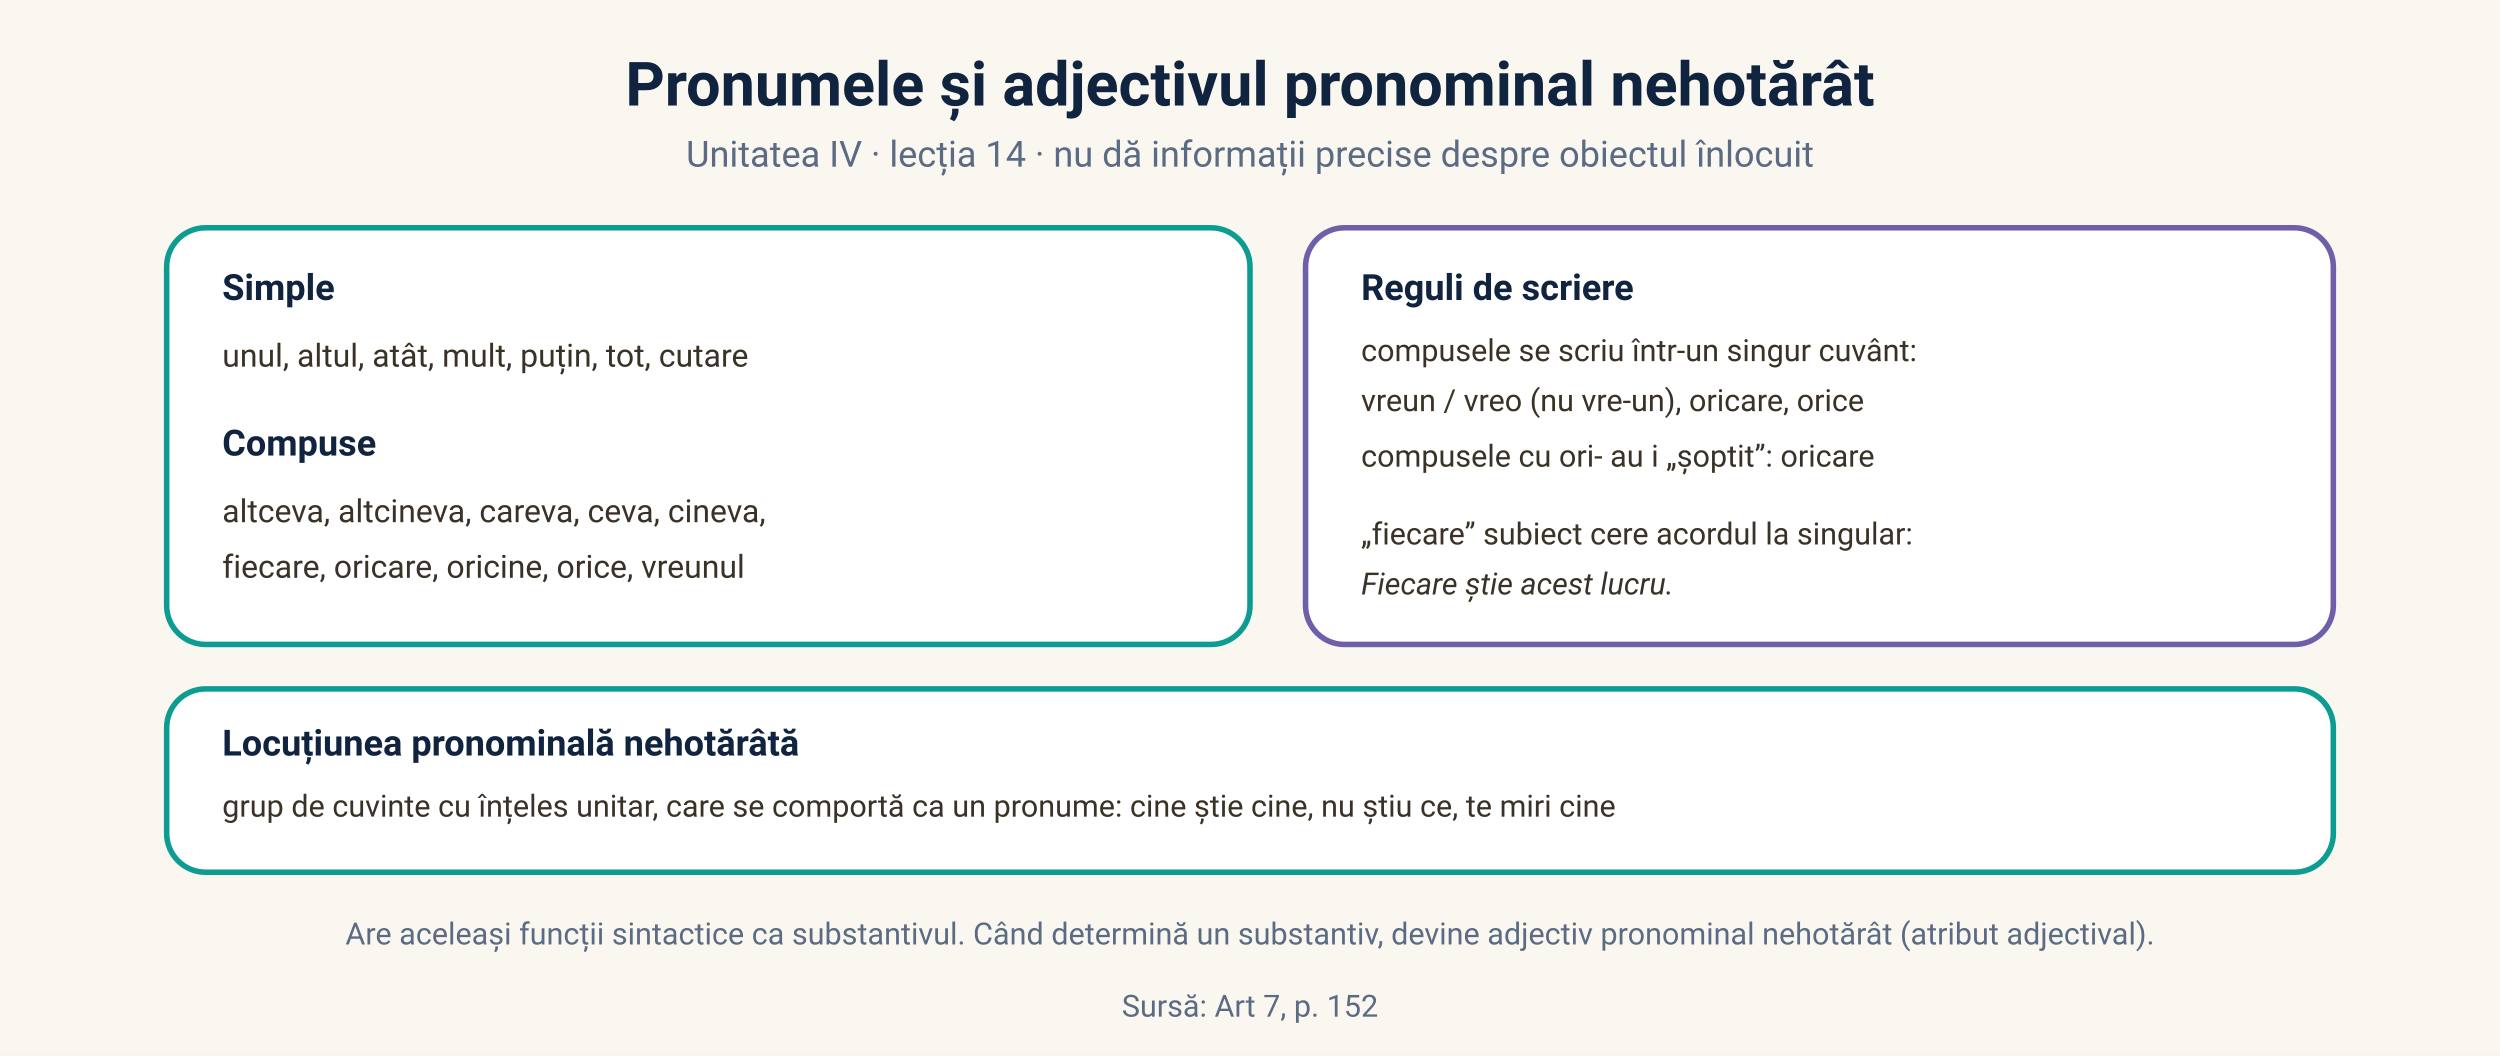
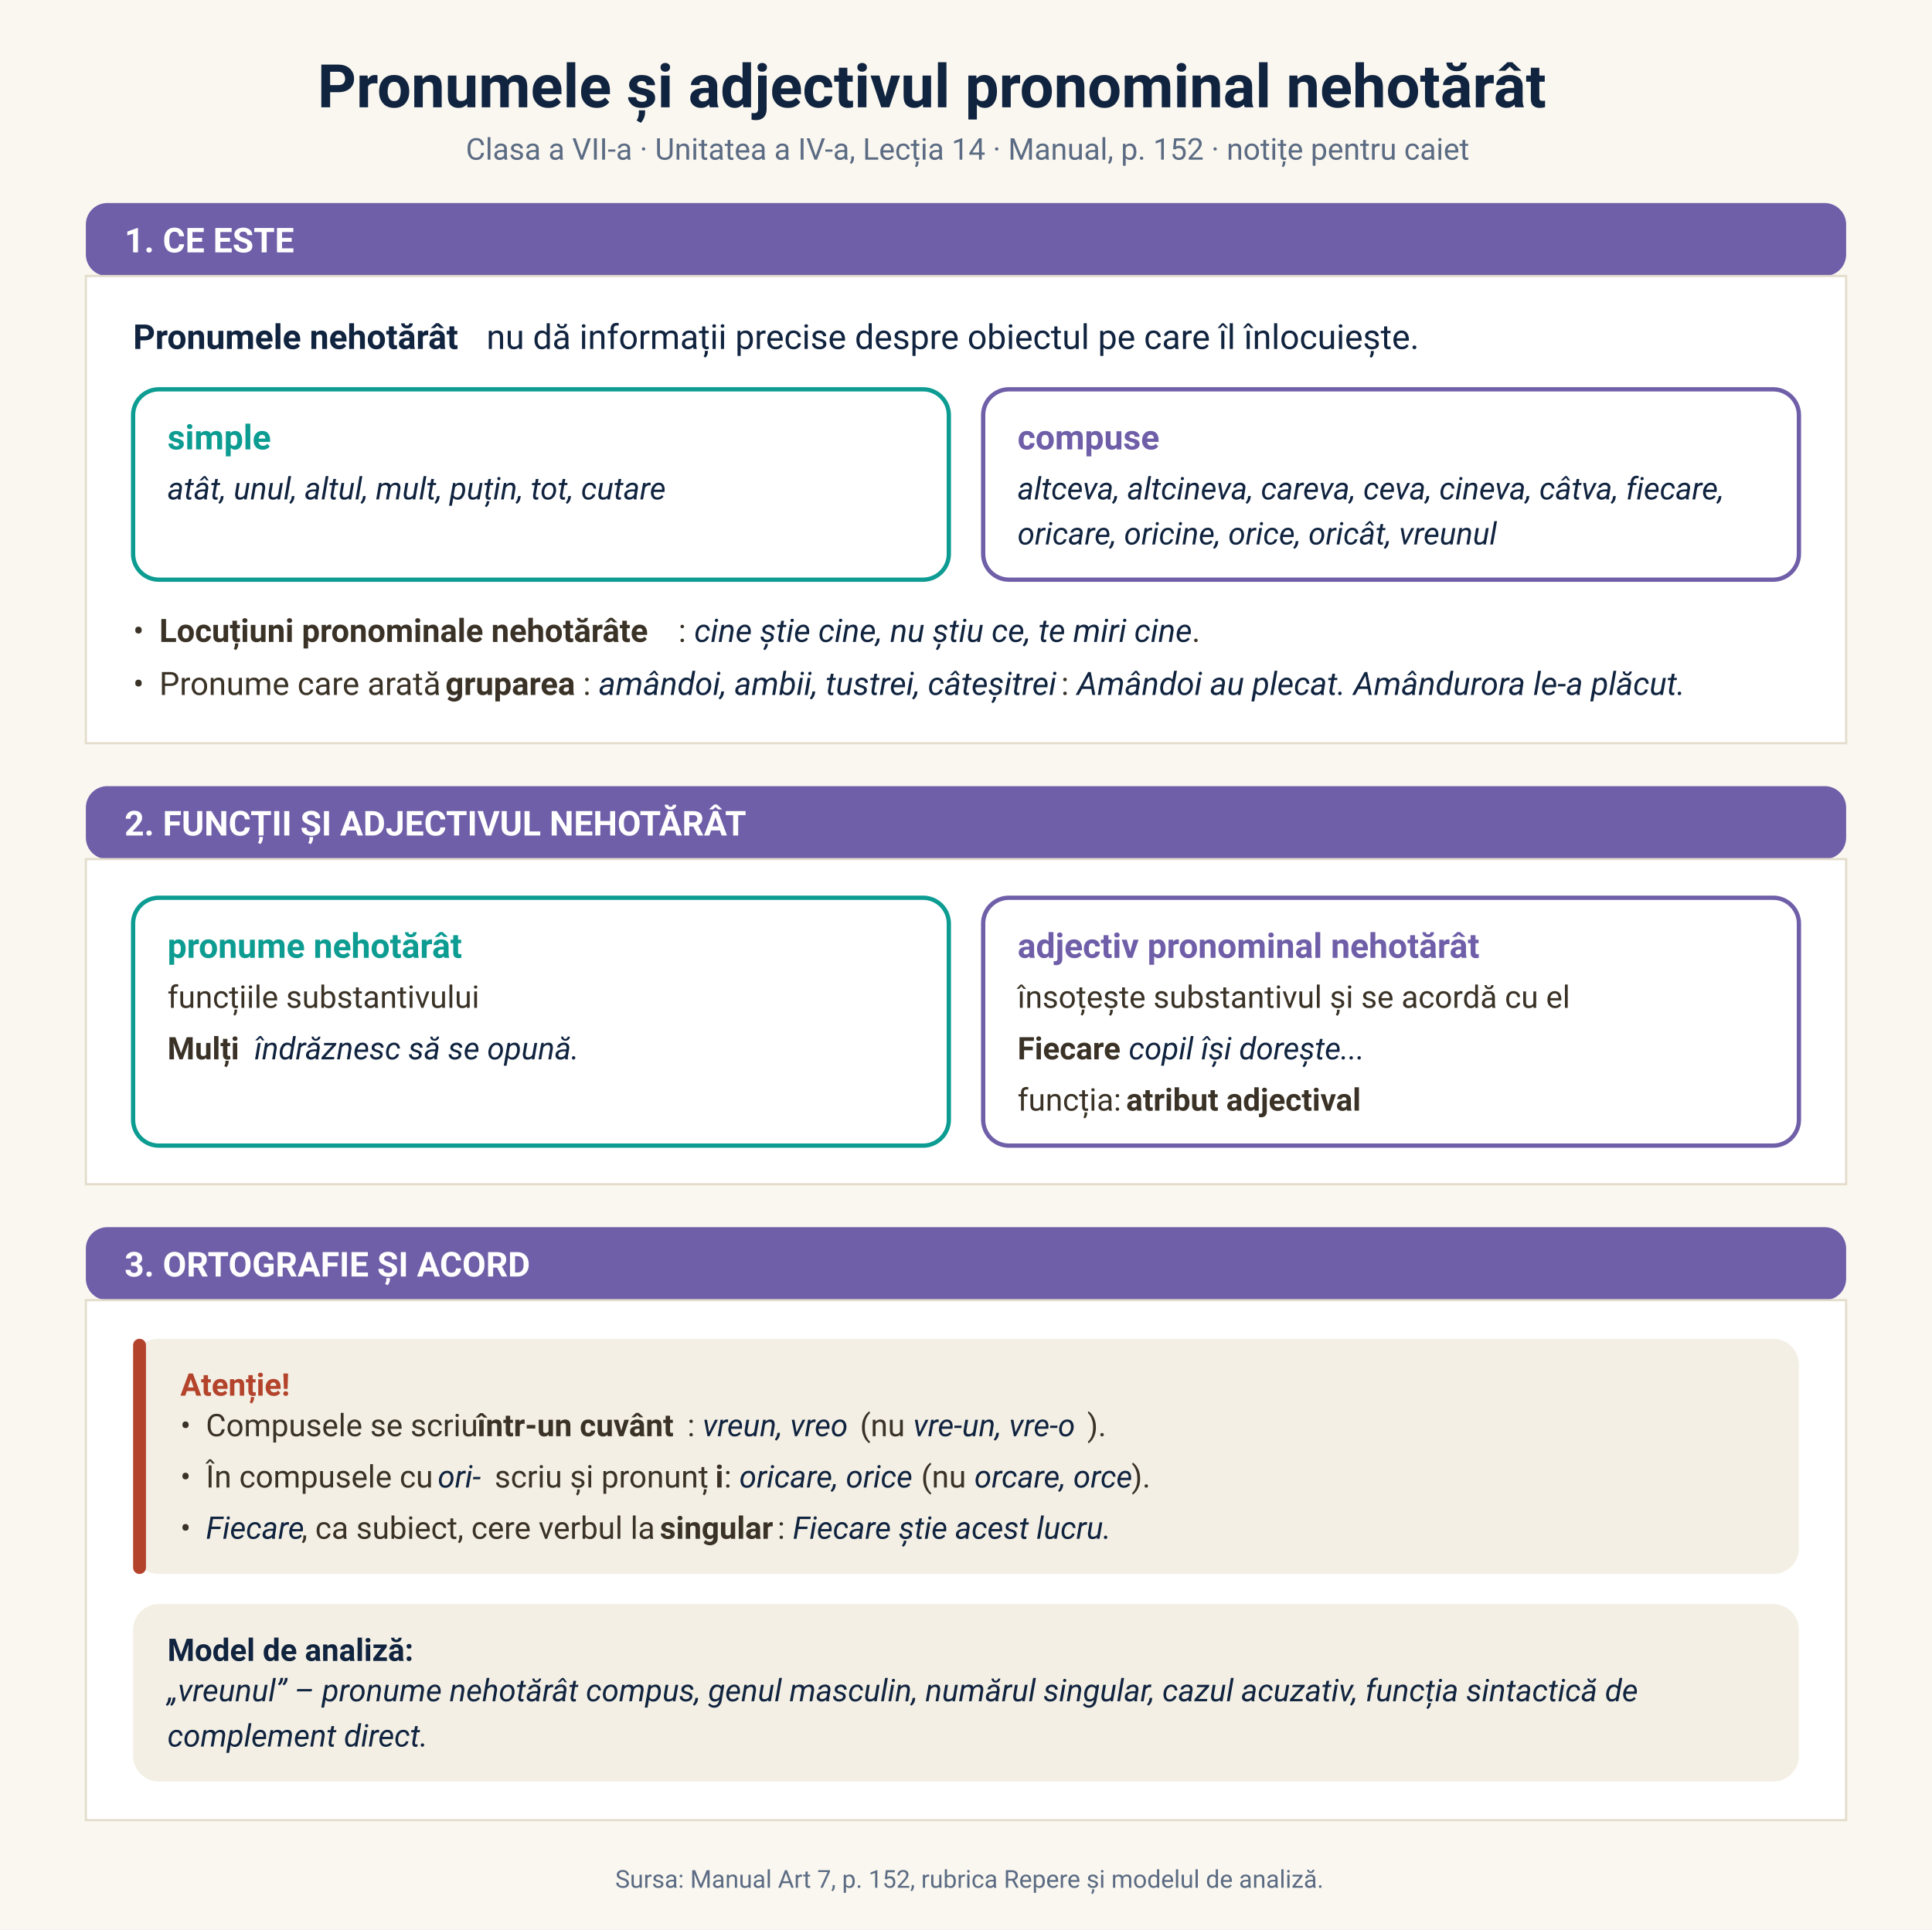
- <svg xmlns="http://www.w3.org/2000/svg" viewBox="0 0 900 380" font-family="'Segoe UI', 'Plus Jakarta Sans', -apple-system, Roboto, sans-serif">
-   <rect width="900" height="380" fill="#faf7f0" />
-   <text x="450" y="38" text-anchor="middle" font-size="22" font-weight="700" fill="#10233f">Pronumele și adjectivul pronominal nehotărât</text>
-   <text x="450" y="60" text-anchor="middle" font-size="13" fill="#5b6b83">Unitatea IV · lecția 14 · nu dă informații precise despre obiectul înlocuit</text>
-   <rect x="60" y="82" width="390" height="150" rx="14" fill="#ffffff" stroke="#0d9c92" stroke-width="2" />
-   <text x="80" y="108" font-size="13" font-weight="700" fill="#10233f">Simple</text>
-   <text font-size="11.5" fill="#3a3226">
-     <tspan x="80" y="132">unul, altul, atât, mult, puțin, tot, cutare</tspan>
-   </text>
-   <text x="80" y="164" font-size="13" font-weight="700" fill="#10233f">Compuse</text>
-   <text font-size="11.5" fill="#3a3226">
-     <tspan x="80" y="188">altceva, altcineva, careva, ceva, cineva,</tspan>
-     <tspan x="80" y="208">fiecare, oricare, oricine, orice, vreunul</tspan>
-   </text>
-   <rect x="470" y="82" width="370" height="150" rx="14" fill="#ffffff" stroke="#6f5ea8" stroke-width="2" />
-   <text x="490" y="108" font-size="13" font-weight="700" fill="#10233f">Reguli de scriere</text>
-   <text font-size="11" fill="#3a3226">
-     <tspan x="490" y="130">compusele se scriu într-un singur cuvânt:</tspan>
-     <tspan x="490" y="148">vreun / vreo (nu vre-un), oricare, orice</tspan>
-     <tspan x="490" y="168">compusele cu ori- au i „șoptit”: oricare</tspan>
-     <tspan x="490" y="196">„fiecare” subiect cere acordul la singular:</tspan>
-     <tspan x="490" y="214" font-style="italic">Fiecare știe acest lucru.</tspan>
-   </text>
-   <rect x="60" y="248" width="780" height="66" rx="14" fill="#ffffff" stroke="#0d9c92" stroke-width="2" />
-   <text x="80" y="272" font-size="13" font-weight="700" fill="#10233f">Locuțiunea pronominală nehotărâtă</text>
-   <text font-size="11" fill="#3a3226">
-     <tspan x="80" y="294">grup de cuvinte cu înțeles unitar, care se comportă ca un pronume: cine știe cine, nu știu ce, te miri cine</tspan>
-   </text>
-   <text x="450" y="340" text-anchor="middle" font-size="11" fill="#5b6b83">Are aceleași funcții sintactice ca substantivul. Când determină un substantiv, devine adjectiv pronominal nehotărât (atribut adjectival).</text>
-   <text x="450" y="366" text-anchor="middle" font-size="11" fill="#5b6b83">Sursă: Art 7, p. 152</text>
+ <svg xmlns="http://www.w3.org/2000/svg" viewBox="0 0 900 899" font-family="'Segoe UI', 'Plus Jakarta Sans', -apple-system, Roboto, sans-serif">
+   <rect width="900" height="899" fill="#faf7f0" />
+   <text x="147.9" y="50.0" font-size="28" fill="#10233f" font-weight="700" textLength="605.4" lengthAdjust="spacing">Pronumele și adjectivul pronominal nehotărât</text>
+   <text x="217.0" y="74.4" font-size="14" fill="#5b6b83" textLength="466.1" lengthAdjust="spacing">Clasa a VII-a · Unitatea a IV-a, Lecția 14 · Manual, p. 152 · notițe pentru caiet</text>
+   <rect x="40" y="94.6" width="820" height="34" rx="10" fill="#6f5ea8" />
+   <text x="58" y="117.6" font-size="16" font-weight="700" fill="#ffffff">1. CE ESTE</text>
+   <rect x="40" y="128.6" width="820" height="217.7" fill="#ffffff" stroke="#e3dccb" />
+   <text x="62.0" y="162.6" font-size="16" fill="#10233f" font-weight="700" textLength="160.3" lengthAdjust="spacing">Pronumele nehotărât</text>
+   <text x="226.6" y="162.6" font-size="16" fill="#10233f" textLength="430.7" lengthAdjust="spacing">nu dă informații precise despre obiectul pe care îl înlocuiește.</text>
+   <rect x="62.0" y="181.4" width="380.0" height="88.7" rx="12" fill="#ffffff" stroke="#0d9c92" stroke-width="2" />
+   <text x="78.0" y="209.4" font-size="16" fill="#0d9c92" font-weight="700" textLength="49.3" lengthAdjust="spacing">simple</text>
+   <text x="78.0" y="232.7" font-size="14.5" fill="#10233f" font-style="italic" textLength="241.7" lengthAdjust="spacing">atât, unul, altul, mult, puțin, tot, cutare</text>
+   <rect x="458.0" y="181.4" width="380.0" height="88.7" rx="12" fill="#ffffff" stroke="#6f5ea8" stroke-width="2" />
+   <text x="474.0" y="209.4" font-size="16" fill="#6f5ea8" font-weight="700" textLength="67.5" lengthAdjust="spacing">compuse</text>
+   <text x="474.0" y="232.7" font-size="14.5" fill="#10233f" font-style="italic" textLength="331.0" lengthAdjust="spacing">altceva, altcineva, careva, ceva, cineva, câtva, fiecare,</text>
+   <text x="474.0" y="253.7" font-size="14.5" fill="#10233f" font-style="italic" textLength="227.2" lengthAdjust="spacing">oricare, oricine, orice, oricât, vreunul</text>
+   <text x="62.0" y="299.1" font-size="15" fill="#3a3226">•</text>
+   <text x="74.2" y="299.1" font-size="15" fill="#3a3226" font-weight="700" textLength="241.8" lengthAdjust="spacing">Locuțiuni pronominale nehotărâte</text>
+   <text x="316.0" y="299.1" font-size="15" fill="#3a3226" textLength="3.3" lengthAdjust="spacing">:</text>
+   <text x="323.4" y="299.1" font-size="15" fill="#10233f" font-style="italic" textLength="231.9" lengthAdjust="spacing">cine știe cine, nu știu ce, te miri cine</text>
+   <text x="555.2" y="299.1" font-size="15" fill="#3a3226" textLength="3.3" lengthAdjust="spacing">.</text>
+   <text x="62.0" y="323.8" font-size="15" fill="#3a3226">•</text>
+   <text x="74.2" y="323.8" font-size="15" fill="#3a3226" textLength="129.3" lengthAdjust="spacing">Pronume care arată</text>
+   <text x="207.5" y="323.8" font-size="15" fill="#3a3226" font-weight="700" textLength="64.0" lengthAdjust="spacing">gruparea</text>
+   <text x="271.6" y="323.8" font-size="15" fill="#3a3226" textLength="3.3" lengthAdjust="spacing">:</text>
+   <text x="278.9" y="323.8" font-size="15" fill="#10233f" font-style="italic" textLength="215.4" lengthAdjust="spacing">amândoi, ambii, tustrei, câteșitrei</text>
+   <text x="494.3" y="323.8" font-size="15" fill="#3a3226" textLength="3.3" lengthAdjust="spacing">:</text>
+   <text x="501.7" y="323.8" font-size="15" fill="#10233f" font-style="italic" textLength="288.7" lengthAdjust="spacing">Amândoi au plecat. Amândurora le-a plăcut.</text>
+   <rect x="40" y="366.3" width="820" height="34" rx="10" fill="#6f5ea8" />
+   <text x="58" y="389.3" font-size="16" font-weight="700" fill="#ffffff">2. FUNCȚII ȘI ADJECTIVUL NEHOTĂRÂT</text>
+   <rect x="40" y="400.3" width="820" height="151.5" fill="#ffffff" stroke="#e3dccb" />
+   <rect x="62.0" y="418.3" width="380.0" height="115.5" rx="12" fill="#ffffff" stroke="#0d9c92" stroke-width="2" />
+   <text x="78.0" y="446.3" font-size="16" fill="#0d9c92" font-weight="700" textLength="147.4" lengthAdjust="spacing">pronume nehotărât</text>
+   <text x="78.0" y="469.6" font-size="14.5" fill="#3a3226" textLength="143.0" lengthAdjust="spacing">funcțiile substantivului</text>
+   <text x="78.0" y="493.6" font-size="14.5" fill="#3a3226" font-weight="700" textLength="36.5" lengthAdjust="spacing">Mulți</text>
+   <text x="118.5" y="493.6" font-size="14.5" fill="#10233f" font-style="italic" textLength="147.9" lengthAdjust="spacing">îndrăznesc să se opună.</text>
+   <rect x="458.0" y="418.3" width="380.0" height="115.5" rx="12" fill="#ffffff" stroke="#6f5ea8" stroke-width="2" />
+   <text x="474.0" y="446.3" font-size="16" fill="#6f5ea8" font-weight="700" textLength="229.3" lengthAdjust="spacing">adjectiv pronominal nehotărât</text>
+   <text x="474.0" y="469.6" font-size="14.5" fill="#3a3226" textLength="250.4" lengthAdjust="spacing">însoțește substantivul și se acordă cu el</text>
+   <text x="474.0" y="493.6" font-size="14.5" fill="#3a3226" font-weight="700" textLength="47.9" lengthAdjust="spacing">Fiecare</text>
+   <text x="525.8" y="493.6" font-size="14.5" fill="#10233f" font-style="italic" textLength="105.8" lengthAdjust="spacing">copil își dorește...</text>
+   <text x="474.0" y="517.5" font-size="14.5" fill="#3a3226" textLength="46.7" lengthAdjust="spacing">funcția:</text>
+   <text x="524.6" y="517.5" font-size="14.5" fill="#3a3226" font-weight="700" textLength="116.0" lengthAdjust="spacing">atribut adjectival</text>
+   <rect x="40" y="571.8" width="820" height="34" rx="10" fill="#6f5ea8" />
+   <text x="58" y="594.8" font-size="16" font-weight="700" fill="#ffffff">3. ORTOGRAFIE ȘI ACORD</text>
+   <rect x="40" y="605.8" width="820" height="242.3" fill="#ffffff" stroke="#e3dccb" />
+   <rect x="62.0" y="623.8" width="776.0" height="109.6" rx="12" fill="#f3efe4" />
+   <rect x="62.0" y="623.8" width="6" height="109.6" rx="3" fill="#b4432c" />
+   <text x="84.0" y="650.3" font-size="14.5" fill="#b4432c" font-weight="700" textLength="54.8" lengthAdjust="spacing">Atenție!</text>
+   <text x="84.0" y="669.2" font-size="14.5" fill="#3a3226">•</text>
+   <text x="95.9" y="669.2" font-size="14.5" fill="#3a3226" textLength="122.5" lengthAdjust="spacing">Compusele se scriu</text>
+   <text x="222.3" y="669.2" font-size="14.5" fill="#3a3226" font-weight="700" textLength="97.9" lengthAdjust="spacing">într-un cuvânt</text>
+   <text x="320.2" y="669.2" font-size="14.5" fill="#3a3226" textLength="3.2" lengthAdjust="spacing">:</text>
+   <text x="327.3" y="669.2" font-size="14.5" fill="#10233f" font-style="italic" textLength="69.5" lengthAdjust="spacing">vreun, vreo</text>
+   <text x="400.6" y="669.2" font-size="14.5" fill="#3a3226" textLength="20.9" lengthAdjust="spacing">(nu</text>
+   <text x="425.4" y="669.2" font-size="14.5" fill="#10233f" font-style="italic" textLength="81.1" lengthAdjust="spacing">vre-un, vre-o</text>
+   <text x="506.5" y="669.2" font-size="14.5" fill="#3a3226" textLength="7.5" lengthAdjust="spacing">).</text>
+   <text x="84.0" y="693.1" font-size="14.5" fill="#3a3226">•</text>
+   <text x="95.9" y="693.1" font-size="14.5" fill="#3a3226" textLength="104.1" lengthAdjust="spacing">În compusele cu</text>
+   <text x="203.9" y="693.1" font-size="14.5" fill="#10233f" font-style="italic" textLength="22.6" lengthAdjust="spacing">ori-</text>
+   <text x="230.4" y="693.1" font-size="14.5" fill="#3a3226" textLength="98.9" lengthAdjust="spacing">scriu și pronunț</text>
+   <text x="333.2" y="693.1" font-size="14.5" fill="#3a3226" font-weight="700" textLength="4.1" lengthAdjust="spacing">i</text>
+   <text x="337.3" y="693.1" font-size="14.5" fill="#3a3226" textLength="3.2" lengthAdjust="spacing">:</text>
+   <text x="344.4" y="693.1" font-size="14.5" fill="#10233f" font-style="italic" textLength="80.8" lengthAdjust="spacing">oricare, orice</text>
+   <text x="429.1" y="693.1" font-size="14.5" fill="#3a3226" textLength="20.9" lengthAdjust="spacing">(nu</text>
+   <text x="453.9" y="693.1" font-size="14.5" fill="#10233f" font-style="italic" textLength="73.2" lengthAdjust="spacing">orcare, orce</text>
+   <text x="527.1" y="693.1" font-size="14.5" fill="#3a3226" textLength="7.5" lengthAdjust="spacing">).</text>
+   <text x="84.0" y="717.0" font-size="14.5" fill="#3a3226">•</text>
+   <text x="95.9" y="717.0" font-size="14.5" fill="#10233f" font-style="italic" textLength="44.5" lengthAdjust="spacing">Fiecare</text>
+   <text x="140.4" y="717.0" font-size="14.5" fill="#3a3226" textLength="163.1" lengthAdjust="spacing">, ca subiect, cere verbul la</text>
+   <text x="307.4" y="717.0" font-size="14.5" fill="#3a3226" font-weight="700" textLength="54.8" lengthAdjust="spacing">singular</text>
+   <text x="362.2" y="717.0" font-size="14.5" fill="#3a3226" textLength="3.2" lengthAdjust="spacing">:</text>
+   <text x="369.3" y="717.0" font-size="14.5" fill="#10233f" font-style="italic" textLength="144.1" lengthAdjust="spacing">Fiecare știe acest lucru.</text>
+   <rect x="62.0" y="747.4" width="776.0" height="82.7" rx="12" fill="#f3efe4" />
+   <text x="78.0" y="773.9" font-size="14.5" fill="#10233f" font-weight="700" textLength="119.9" lengthAdjust="spacing">Model de analiză:</text>
+   <text x="78.0" y="792.7" font-size="14.5" fill="#10233f" font-style="italic" textLength="692.5" lengthAdjust="spacing">„vreunul” – pronume nehotărât compus, genul masculin, numărul singular, cazul acuzativ, funcția sintactică de</text>
+   <text x="78.0" y="813.8" font-size="14.5" fill="#10233f" font-style="italic" textLength="119.8" lengthAdjust="spacing">complement direct.</text>
+   <text x="286.6" y="879.6" font-size="11.5" fill="#5b6b83" textLength="326.8" lengthAdjust="spacing">Sursa: Manual Art 7, p. 152, rubrica Repere și modelul de analiză.</text>
</svg>
